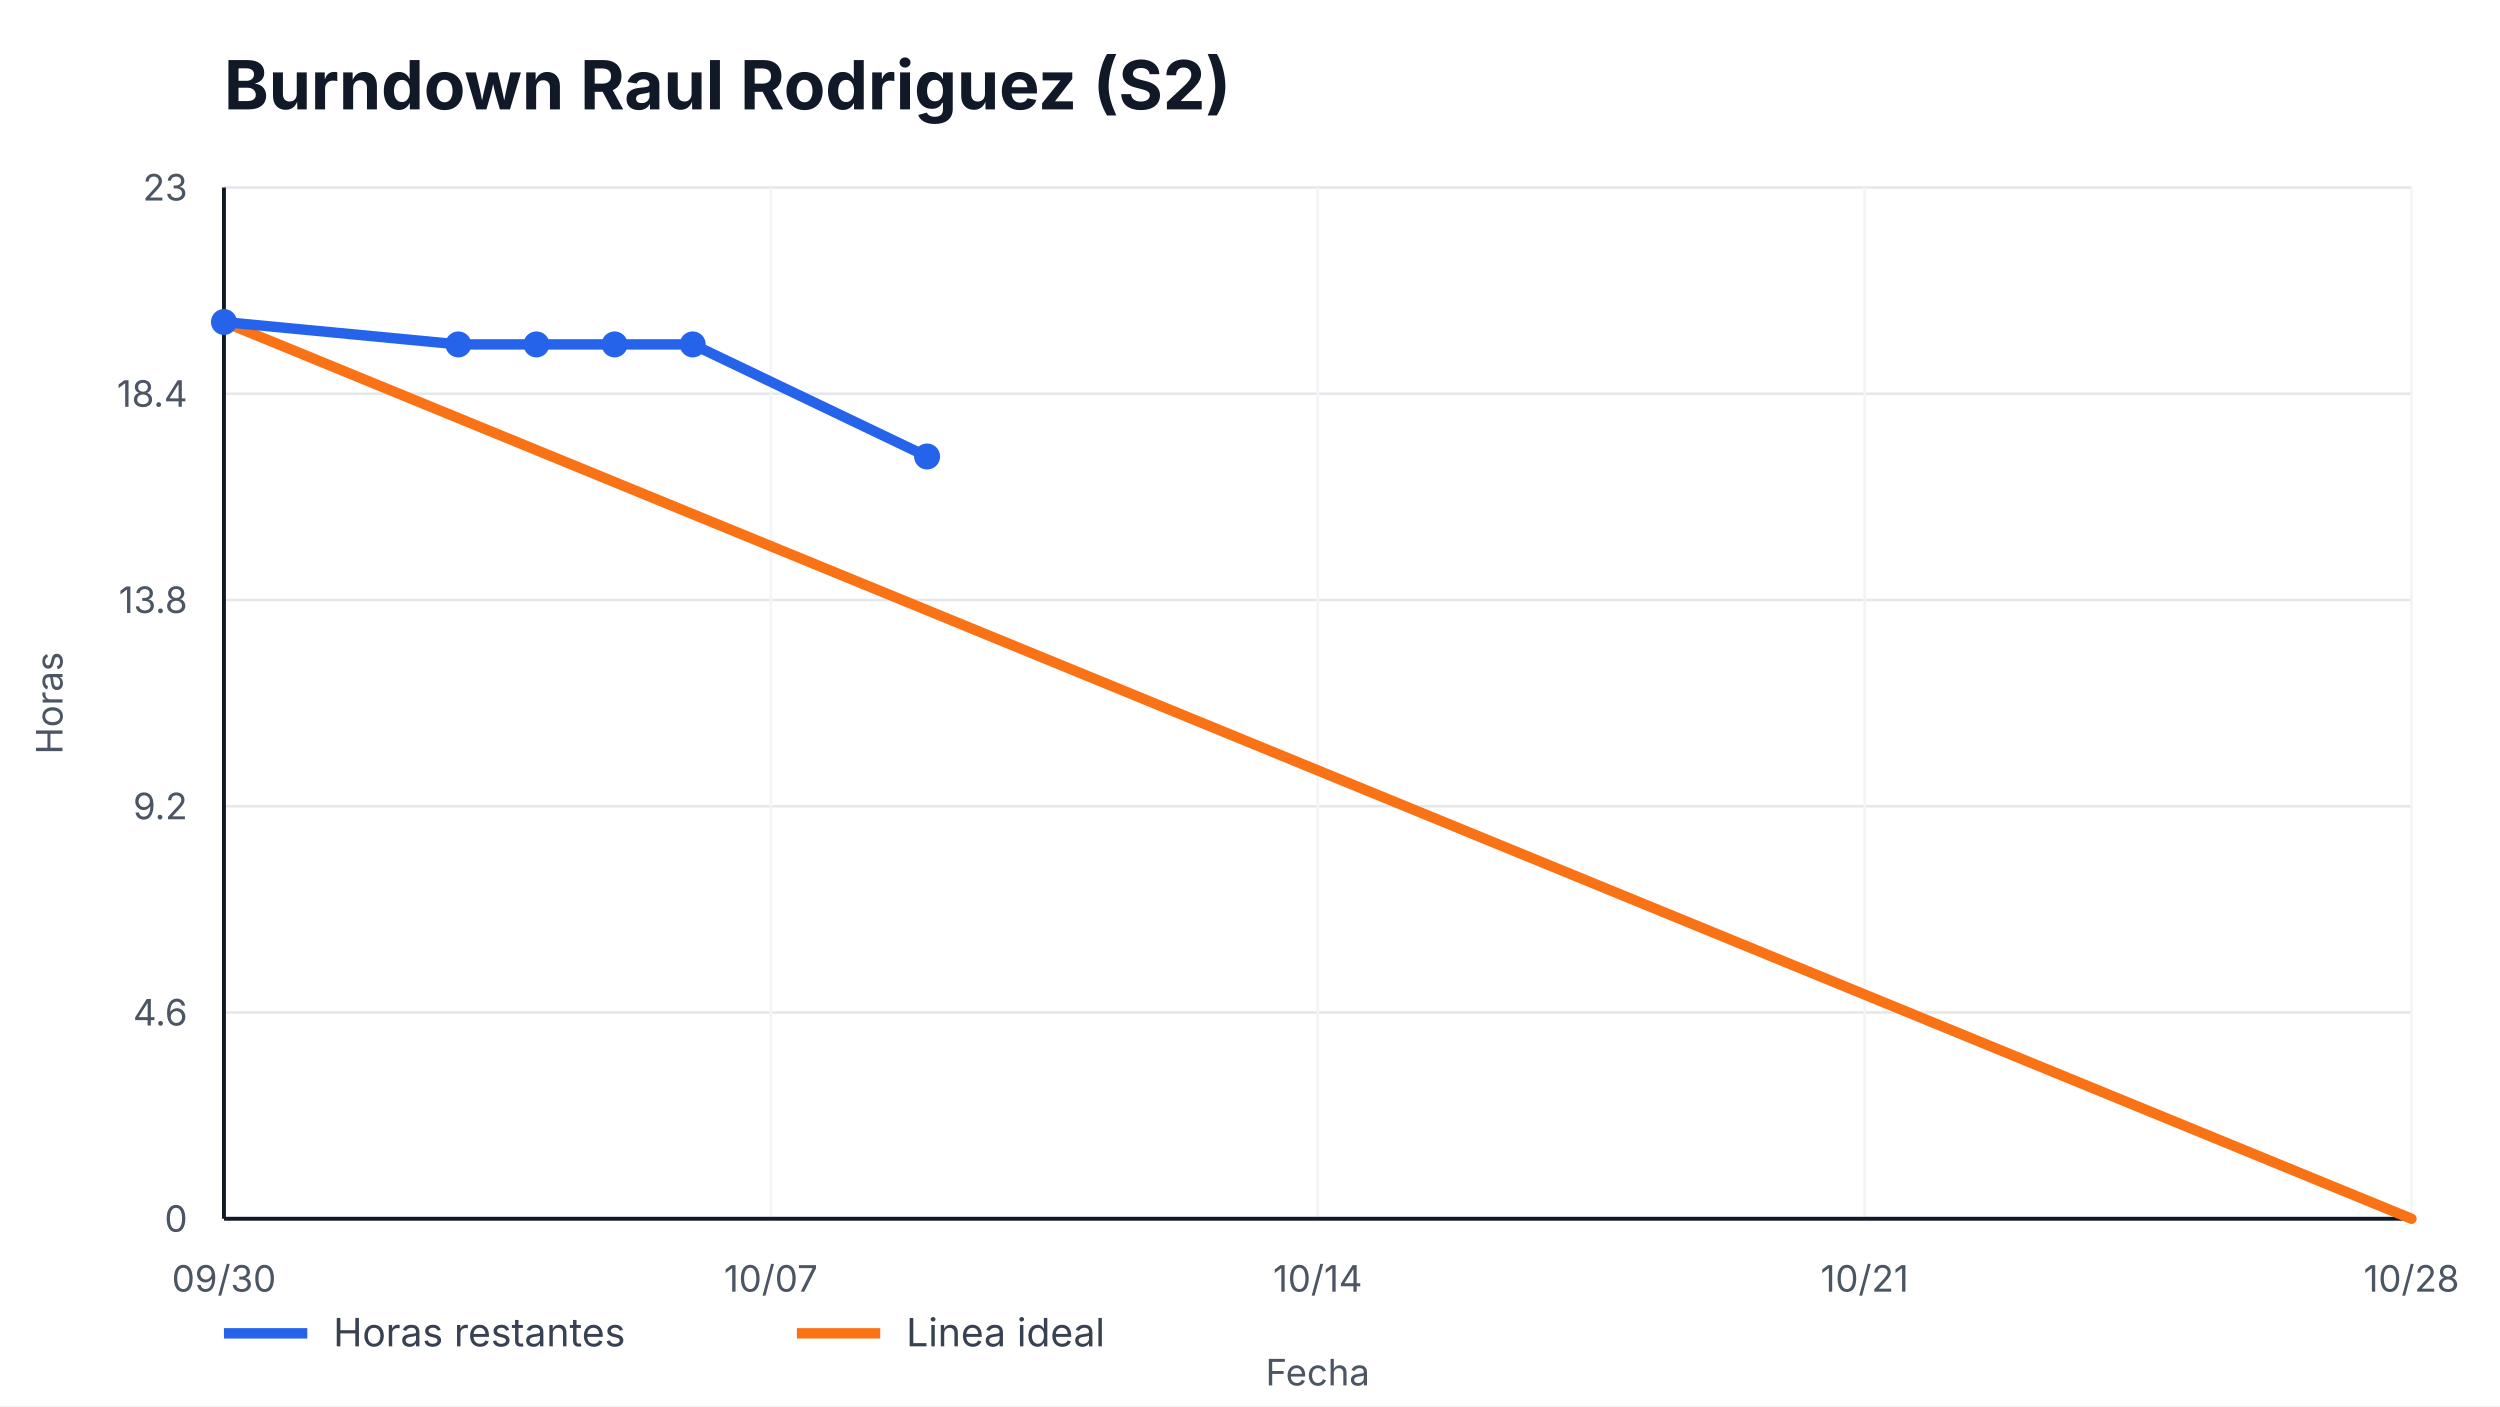
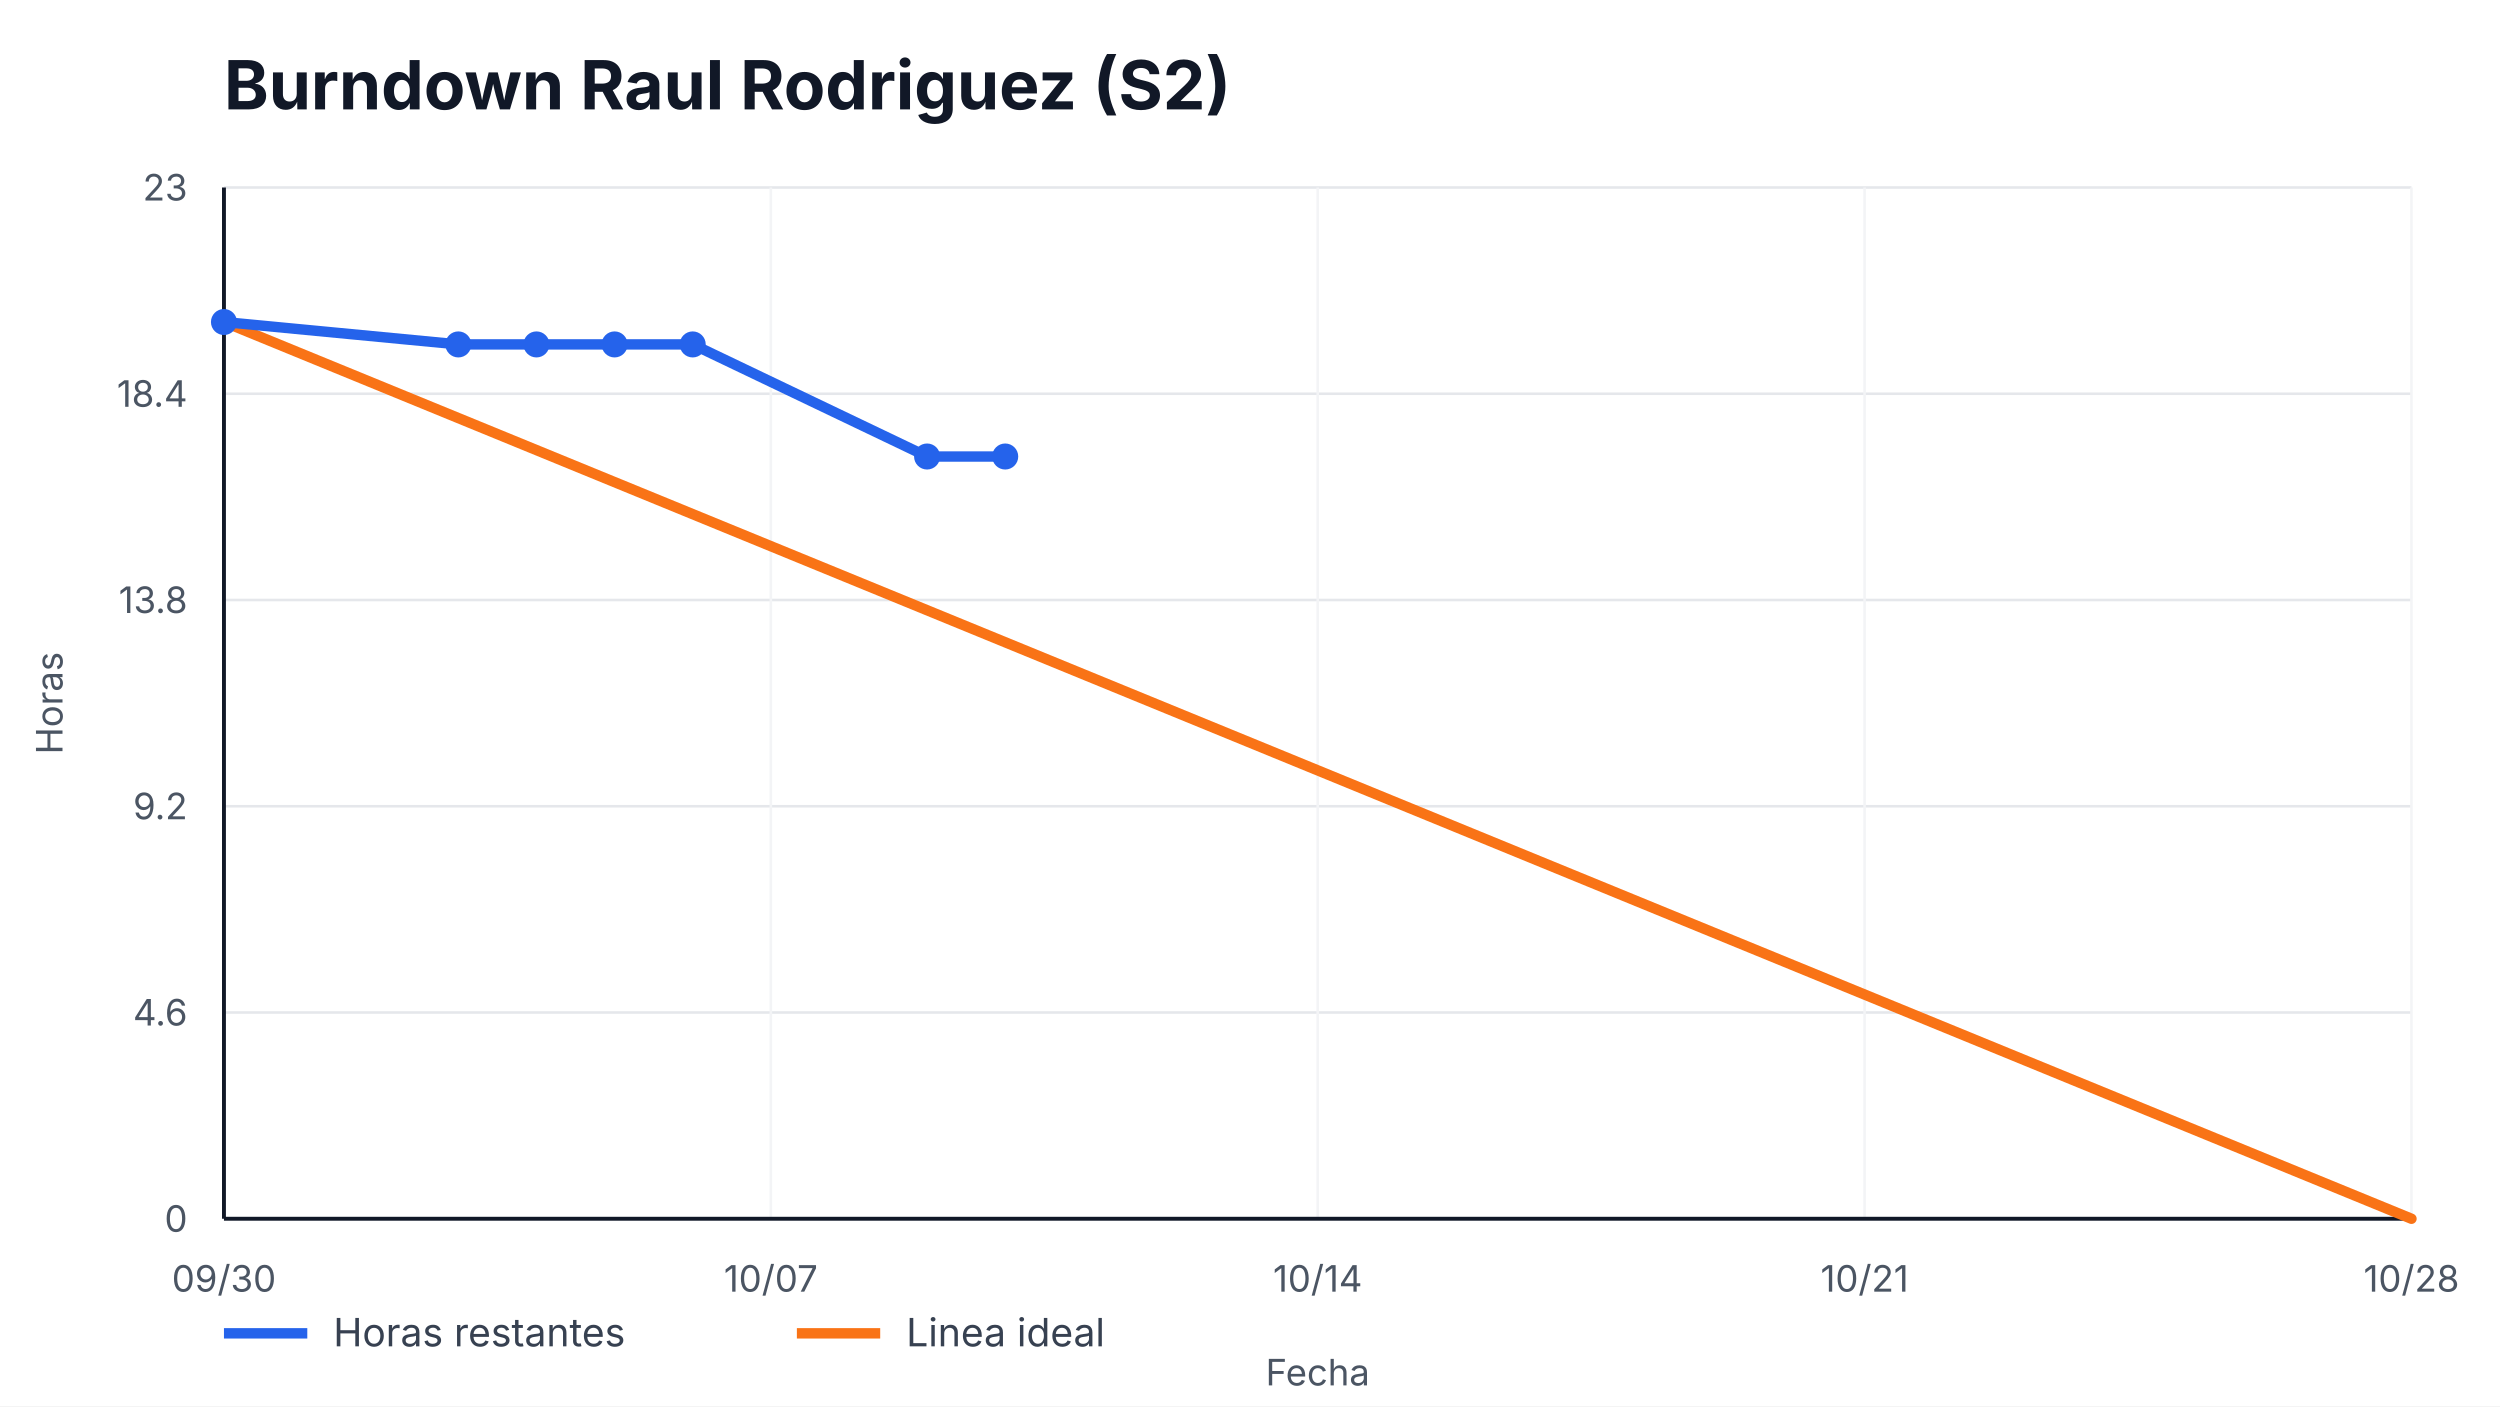
<svg xmlns="http://www.w3.org/2000/svg" width="960" height="540" viewBox="0 0 960 540" role="img" aria-label="Burndown Raul Rodriguez (S2)">
  <style>
    text { font-family: -apple-system, BlinkMacSystemFont, "Segoe UI", sans-serif; fill: #111827; }
    .title { font-size: 26px; font-weight: 700; }
    .axis { font-size: 14px; fill: #4b5563; }
    .legend { font-size: 15px; fill: #374151; }
    .overrun { font-size: 14px; font-weight: 700; fill: #b91c1c; }
  </style>
  <rect width="100%" height="100%" fill="#ffffff" />
  <text x="86" y="42" class="title">Burndown Raul Rodriguez (S2)</text>
  <g>
    <line x1="86" y1="468.00" x2="926" y2="468.00" stroke="#e5e7eb" />
    <line x1="86" y1="388.80" x2="926" y2="388.80" stroke="#e5e7eb" />
    <line x1="86" y1="309.60" x2="926" y2="309.60" stroke="#e5e7eb" />
    <line x1="86" y1="230.40" x2="926" y2="230.40" stroke="#e5e7eb" />
    <line x1="86" y1="151.20" x2="926" y2="151.20" stroke="#e5e7eb" />
    <line x1="86" y1="72.00" x2="926" y2="72.00" stroke="#e5e7eb" />
  </g>
  <g>
    <line x1="86.00" y1="72" x2="86.00" y2="468" stroke="#f3f4f6" />
    <text x="86.00" y="496" text-anchor="middle" class="axis">09/30</text>
    <line x1="296.00" y1="72" x2="296.00" y2="468" stroke="#f3f4f6" />
    <text x="296.00" y="496" text-anchor="middle" class="axis">10/07</text>
    <line x1="506.00" y1="72" x2="506.00" y2="468" stroke="#f3f4f6" />
    <text x="506.00" y="496" text-anchor="middle" class="axis">10/14</text>
    <line x1="716.00" y1="72" x2="716.00" y2="468" stroke="#f3f4f6" />
    <text x="716.00" y="496" text-anchor="middle" class="axis">10/21</text>
    <line x1="926.00" y1="72" x2="926.00" y2="468" stroke="#f3f4f6" />
    <text x="926.00" y="496" text-anchor="middle" class="axis">10/28</text>
  </g>
  <line x1="86" y1="468" x2="926" y2="468" stroke="#111827" stroke-width="1.5" />
  <line x1="86" y1="72" x2="86" y2="468" stroke="#111827" stroke-width="1.5" />
  <g>
    <text x="72" y="473.00" text-anchor="end" class="axis">0</text>
    <text x="72" y="393.80" text-anchor="end" class="axis">4.6</text>
    <text x="72" y="314.60" text-anchor="end" class="axis">9.2</text>
    <text x="72" y="235.40" text-anchor="end" class="axis">13.8</text>
    <text x="72" y="156.20" text-anchor="end" class="axis">18.4</text>
    <text x="72" y="77.00" text-anchor="end" class="axis">23</text>
  </g>
  <polyline points="86.00,123.65 926.00,468.00" fill="none" stroke="#f97316" stroke-width="4" stroke-linecap="round" />
-   <polyline points="86.00,123.65 176.00,132.26 206.00,132.26 236.00,132.26 266.00,132.26 356.00,175.30" fill="none" stroke="#2563eb" stroke-width="4" stroke-linecap="round" stroke-linejoin="round" />
+   <polyline points="86.00,123.65 176.00,132.26 206.00,132.26 236.00,132.26 266.00,132.26 356.00,175.30 386.00,175.30" fill="none" stroke="#2563eb" stroke-width="4" stroke-linecap="round" stroke-linejoin="round" />
  <g>
    <circle cx="86.00" cy="123.65" r="5" fill="#2563eb" />
    <circle cx="176.00" cy="132.26" r="5" fill="#2563eb" />
    <circle cx="206.00" cy="132.26" r="5" fill="#2563eb" />
    <circle cx="236.00" cy="132.26" r="5" fill="#2563eb" />
    <circle cx="266.00" cy="132.26" r="5" fill="#2563eb" />
    <circle cx="356.00" cy="175.30" r="5" fill="#2563eb" />
+     <circle cx="386.00" cy="175.30" r="5" fill="#2563eb" />
  </g>
  <line x1="86" y1="512" x2="118" y2="512" stroke="#2563eb" stroke-width="4" />
  <text x="128" y="517" class="legend">Horas restantes</text>
  <line x1="306" y1="512" x2="338" y2="512" stroke="#f97316" stroke-width="4" />
  <text x="348" y="517" class="legend">Linea ideal</text>
  <text x="506.0" y="532" text-anchor="middle" class="axis">Fecha</text>
  <text x="24" y="270.0" transform="rotate(-90 24,270.0)" text-anchor="middle" class="axis">Horas</text>
</svg>
